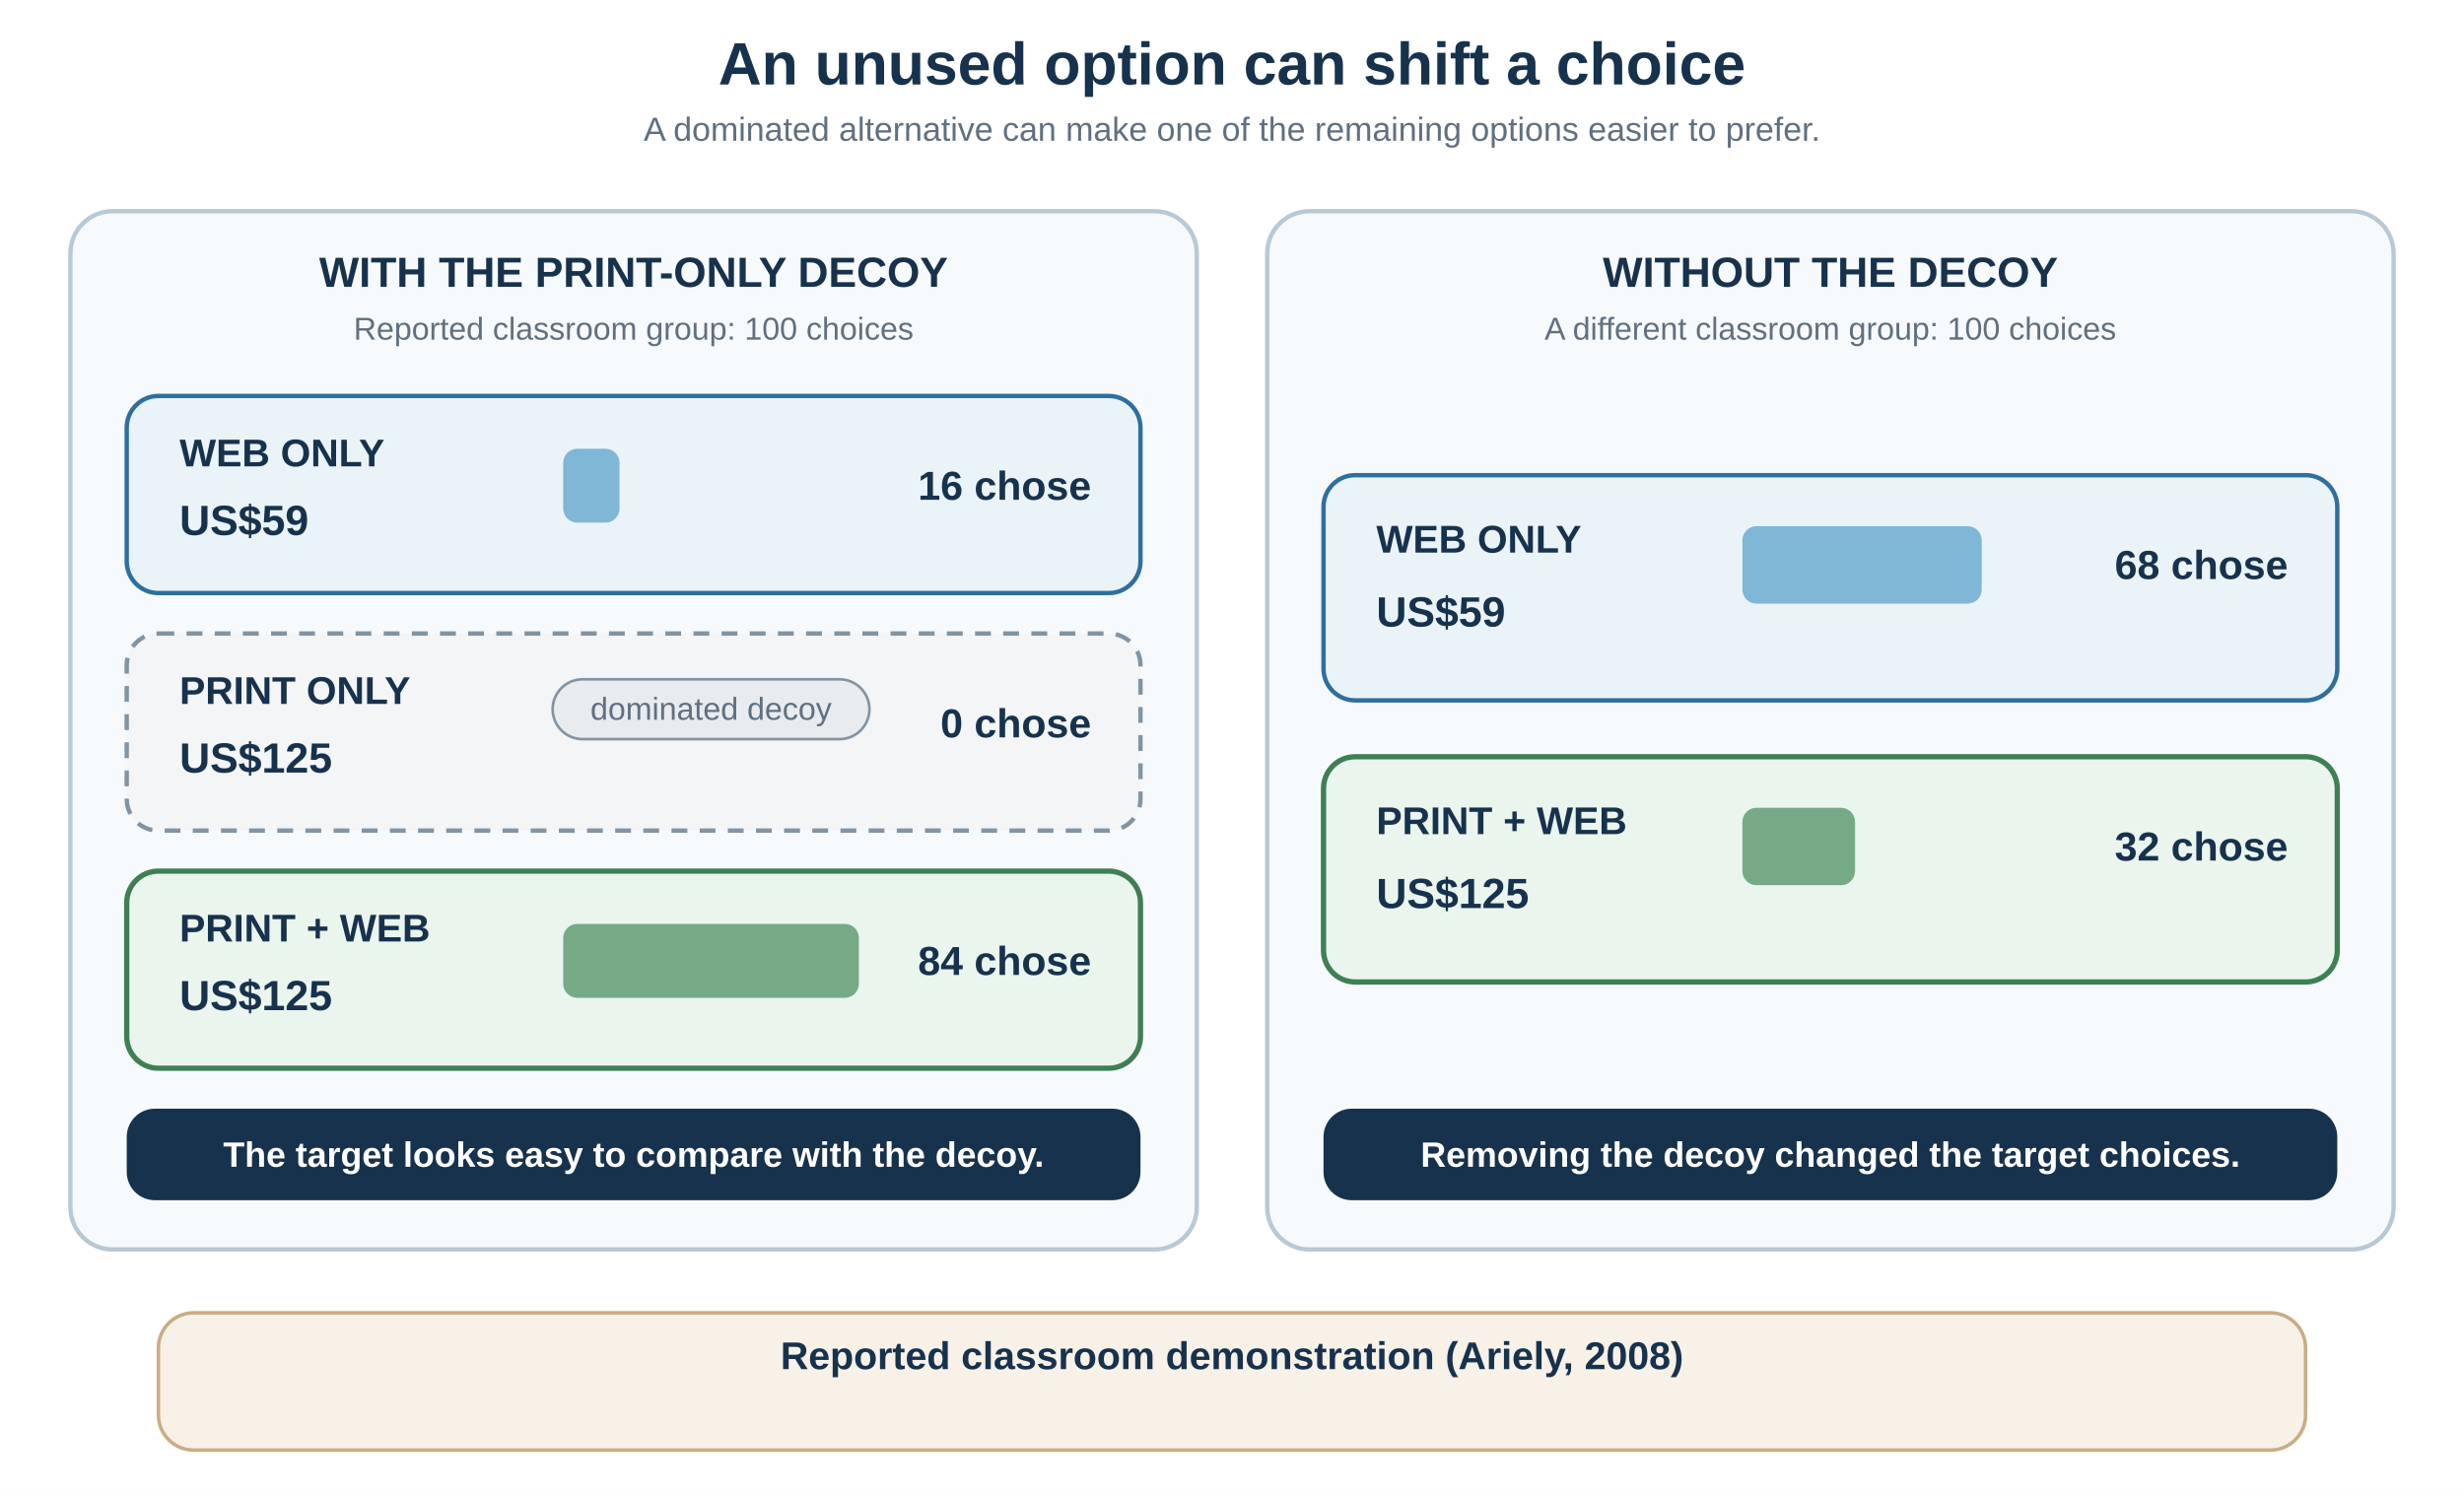
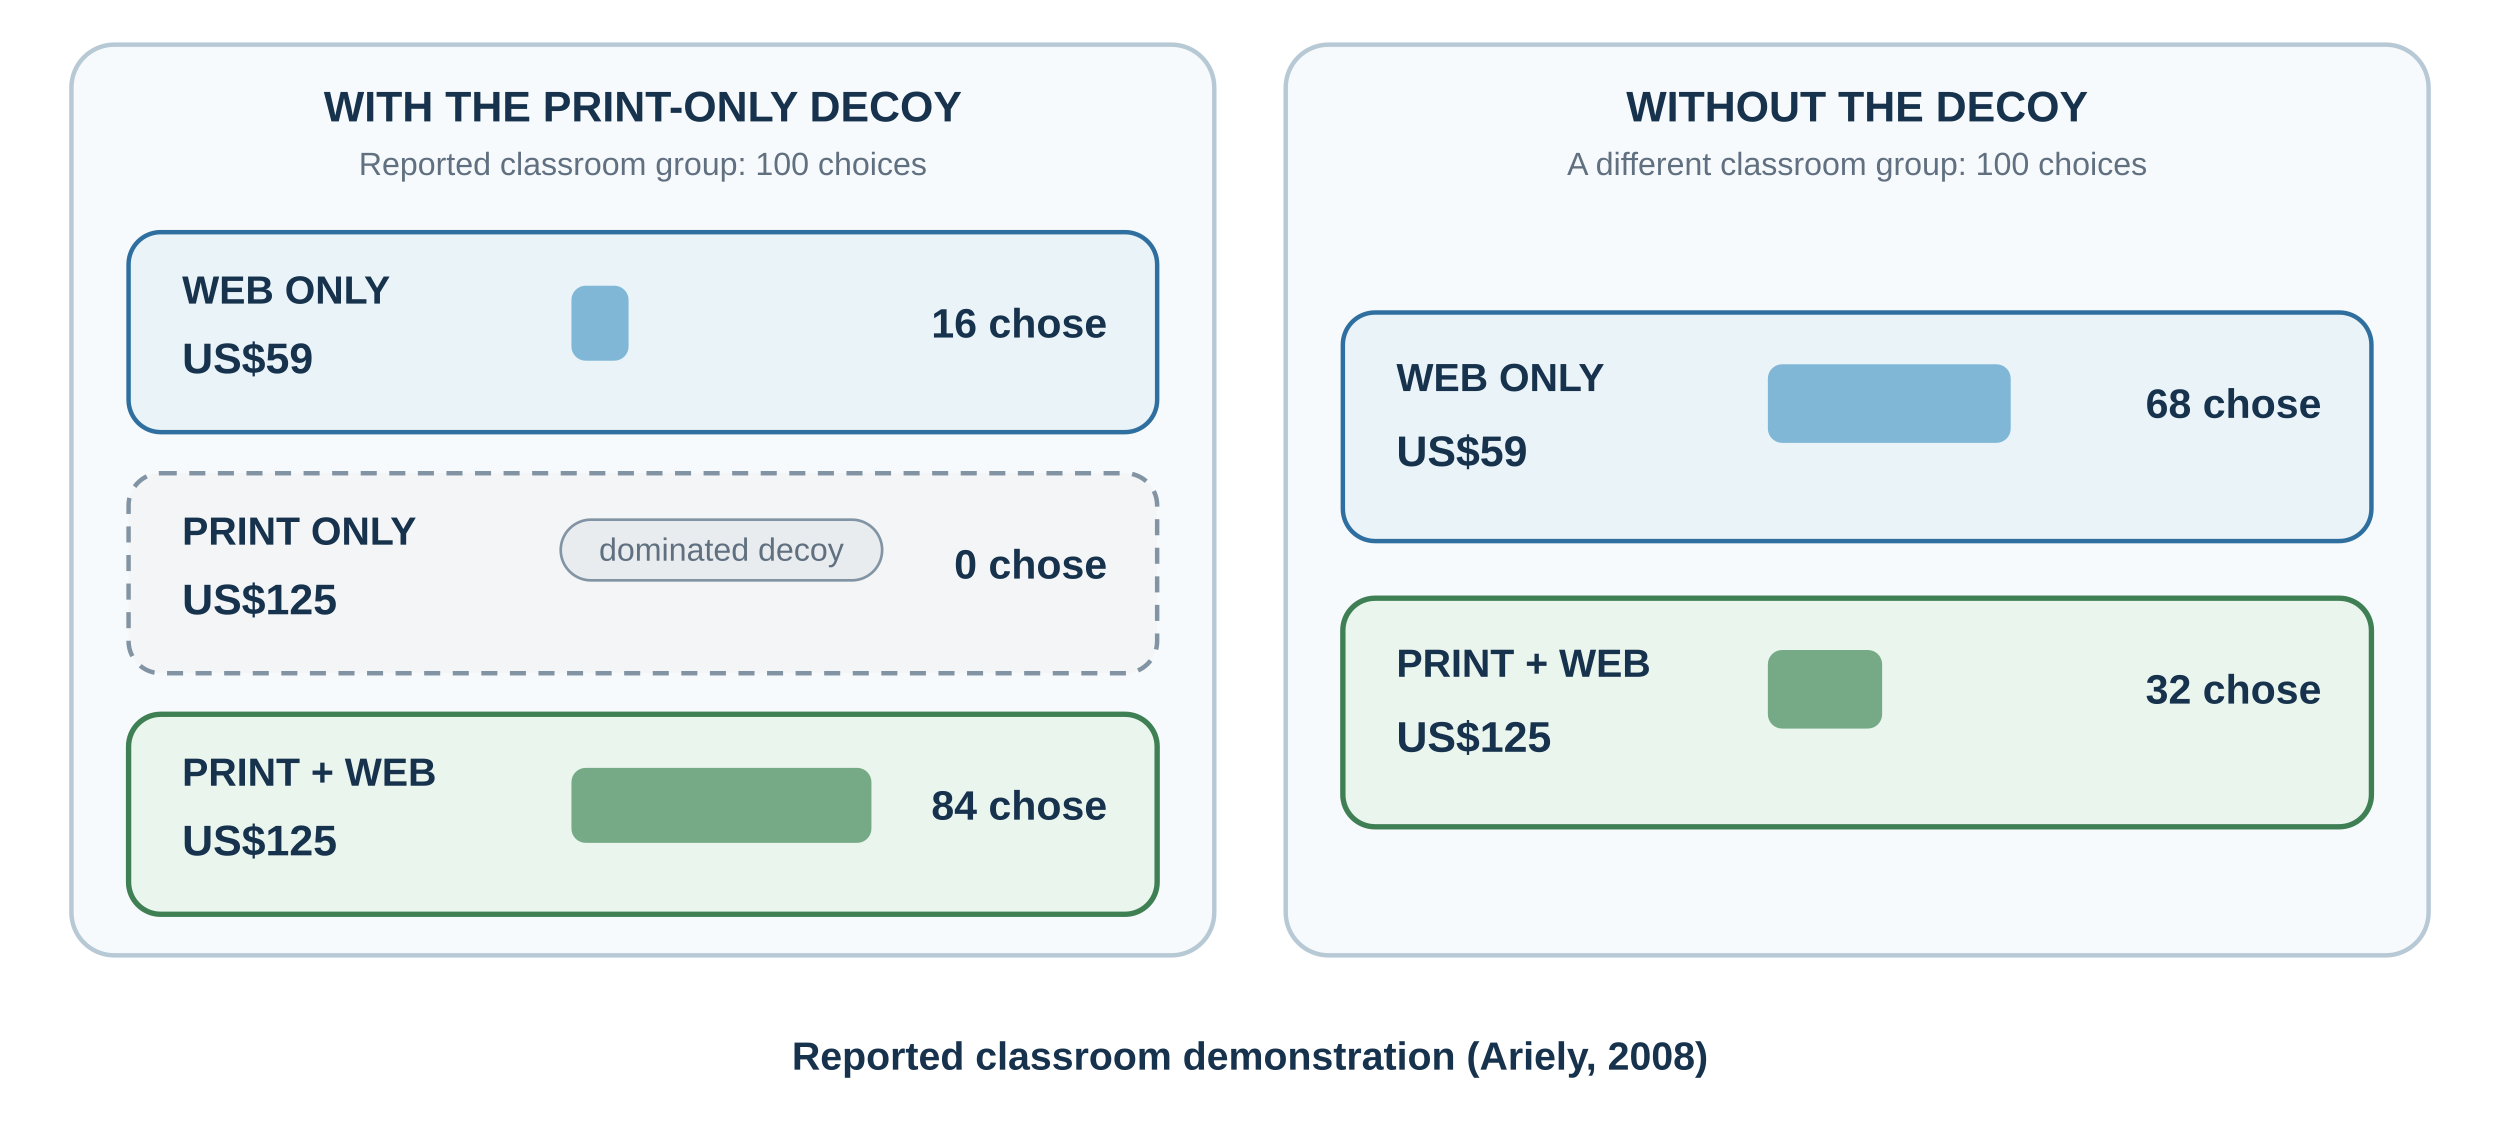
- <svg xmlns="http://www.w3.org/2000/svg" width="1400" height="850" viewBox="0 0 1400 850" role="img" aria-labelledby="title desc">
+ <svg xmlns="http://www.w3.org/2000/svg" width="1400" height="630" viewBox="0 95 1400 630" role="img" aria-labelledby="title desc">
  <defs>
    <style>
      .title{font:700 34px Arial,sans-serif;fill:#17324d}
      .subtitle{font:19px Arial,sans-serif;fill:#607080}
      .panel-title{font:700 24px Arial,sans-serif;fill:#17324d}
      .panel-note{font:18px Arial,sans-serif;fill:#607080}
      .option{font:700 22px Arial,sans-serif;fill:#17324d}
      .price{font:700 24px Arial,sans-serif;fill:#17324d}
      .detail{font:18px Arial,sans-serif;fill:#607080}
      .count{font:700 23px Arial,sans-serif;fill:#17324d}
      .small{font:18px Arial,sans-serif;fill:#607080}
      .footer-strong{font:700 22px Arial,sans-serif;fill:#17324d}
      .footer{font:18px Arial,sans-serif;fill:#536879}
    </style>
  </defs>
  <rect width="1400" height="850" fill="#ffffff" />
-   <text class="title" x="700" y="48" text-anchor="middle">An unused option can shift a choice</text>
-   <text class="subtitle" x="700" y="80" text-anchor="middle">A dominated alternative can make one of the remaining options easier to prefer.</text>
-   <rect x="40" y="120" width="640" height="590" rx="24" fill="#f7fafc" stroke="#b8c9d6" stroke-width="2.5" />
+   <rect x="40" y="120" width="640" height="510" rx="24" fill="#f7fafc" stroke="#b8c9d6" stroke-width="2.5" />
  <text class="panel-title" x="360" y="163" text-anchor="middle">WITH THE PRINT-ONLY DECOY</text>
  <text class="panel-note" x="360" y="193" text-anchor="middle">Reported classroom group: 100 choices</text>
  <rect x="72" y="225" width="576" height="112" rx="18" fill="#eaf3f8" stroke="#2f6f9f" stroke-width="2.5" />
  <text class="option" x="102" y="265">WEB ONLY</text>
  <text class="price" x="102" y="304">US$59</text>
  <rect x="320" y="255" width="32" height="42" rx="8" fill="#80b7d6" />
  <text class="count" x="620" y="284" text-anchor="end">16 chose</text>
  <rect x="72" y="360" width="576" height="112" rx="18" fill="#f3f5f7" stroke="#8294a3" stroke-width="2.5" stroke-dasharray="9 7" />
  <text class="option" x="102" y="400">PRINT ONLY</text>
  <text class="price" x="102" y="439">US$125</text>
  <rect x="314" y="386" width="180" height="34" rx="17" fill="#e8ecef" stroke="#8294a3" stroke-width="1.5" />
  <text class="small" x="404" y="409" text-anchor="middle">dominated decoy</text>
  <text class="count" x="620" y="419" text-anchor="end">0 chose</text>
  <rect x="72" y="495" width="576" height="112" rx="18" fill="#eaf5ee" stroke="#3f7f54" stroke-width="3" />
  <text class="option" x="102" y="535">PRINT + WEB</text>
  <text class="price" x="102" y="574">US$125</text>
  <rect x="320" y="525" width="168" height="42" rx="8" fill="#76aa87" />
  <text class="count" x="620" y="554" text-anchor="end">84 chose</text>
-   <rect x="72" y="630" width="576" height="52" rx="16" fill="#17324d" />
-   <text x="360" y="663" text-anchor="middle" font-family="Arial,sans-serif" font-size="20" font-weight="700" fill="#ffffff">The target looks easy to compare with the decoy.</text>
-   <rect x="720" y="120" width="640" height="590" rx="24" fill="#f7fafc" stroke="#b8c9d6" stroke-width="2.5" />
+   <rect x="720" y="120" width="640" height="510" rx="24" fill="#f7fafc" stroke="#b8c9d6" stroke-width="2.5" />
  <text class="panel-title" x="1040" y="163" text-anchor="middle">WITHOUT THE DECOY</text>
  <text class="panel-note" x="1040" y="193" text-anchor="middle">A different classroom group: 100 choices</text>
  <rect x="752" y="270" width="576" height="128" rx="18" fill="#eaf3f8" stroke="#2f6f9f" stroke-width="2.5" />
  <text class="option" x="782" y="314">WEB ONLY</text>
  <text class="price" x="782" y="356">US$59</text>
  <rect x="990" y="299" width="136" height="44" rx="8" fill="#80b7d6" />
  <text class="count" x="1300" y="329" text-anchor="end">68 chose</text>
  <rect x="752" y="430" width="576" height="128" rx="18" fill="#eaf5ee" stroke="#3f7f54" stroke-width="3" />
  <text class="option" x="782" y="474">PRINT + WEB</text>
  <text class="price" x="782" y="516">US$125</text>
  <rect x="990" y="459" width="64" height="44" rx="8" fill="#76aa87" />
  <text class="count" x="1300" y="489" text-anchor="end">32 chose</text>
-   <rect x="752" y="630" width="576" height="52" rx="16" fill="#17324d" />
-   <text x="1040" y="663" text-anchor="middle" font-family="Arial,sans-serif" font-size="20" font-weight="700" fill="#ffffff">Removing the decoy changed the target choices.</text>
-   <rect x="90" y="746" width="1220" height="78" rx="20" fill="#f7f1e8" stroke="#c9ad83" stroke-width="2" />
-   <text class="footer-strong" x="700" y="778" text-anchor="middle">Reported classroom demonstration (Ariely, 2008)</text>
+   <text class="footer-strong" x="700" y="694" text-anchor="middle">Reported classroom demonstration (Ariely, 2008)</text>
</svg>
